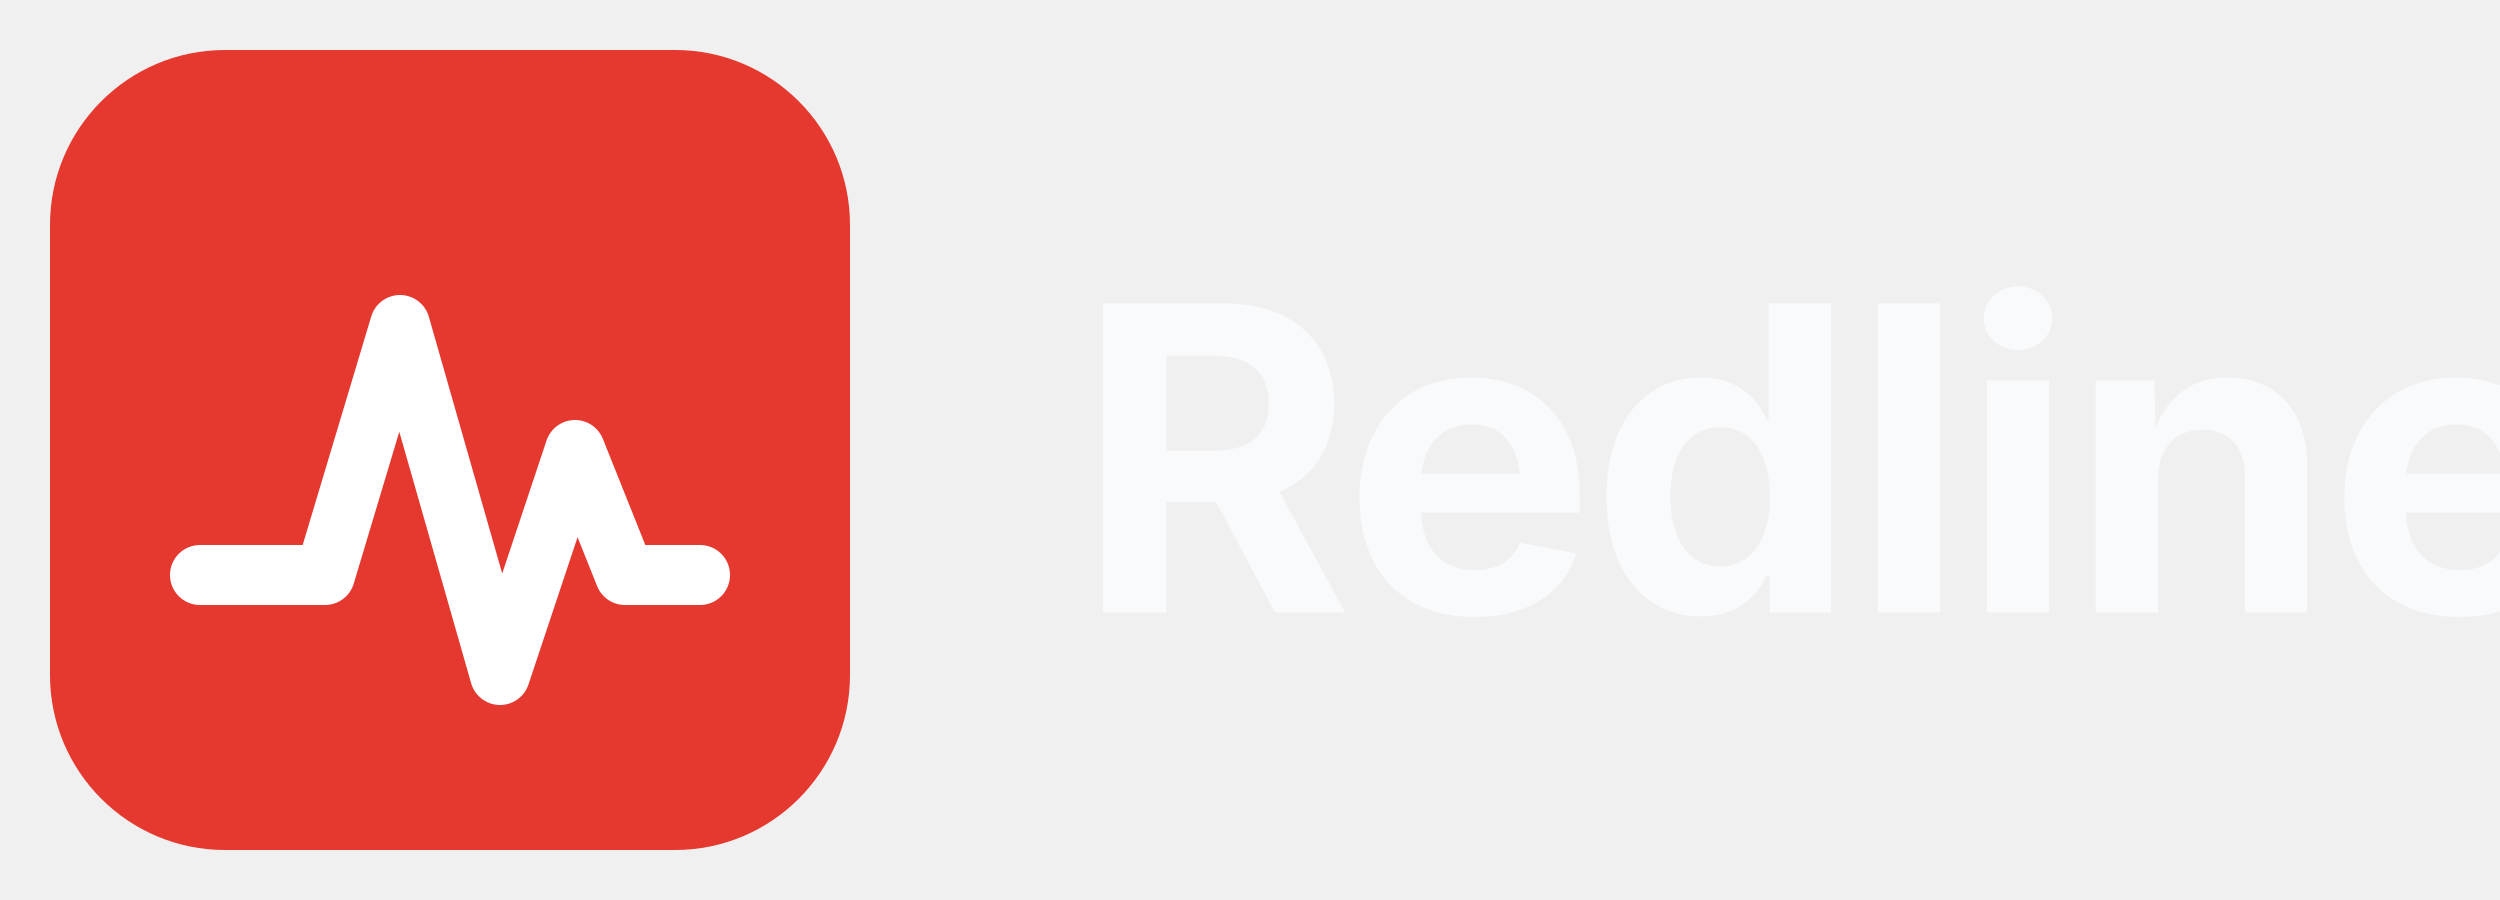
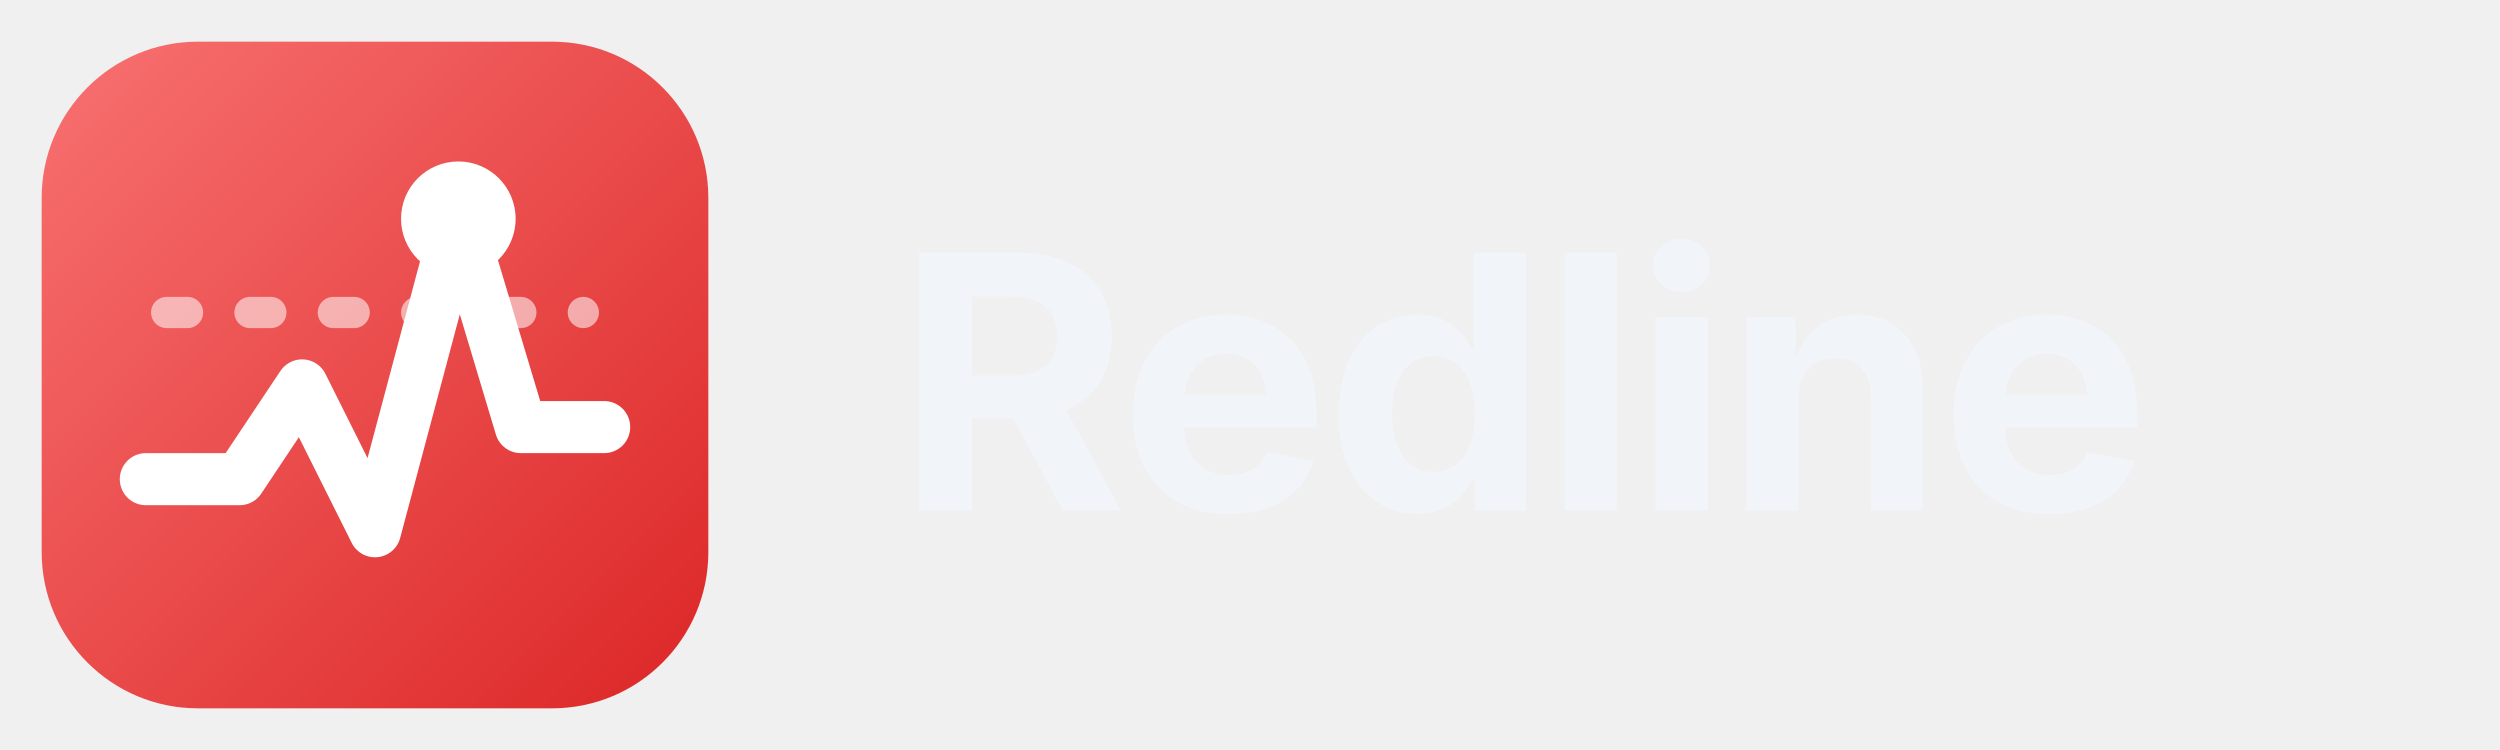
- <svg xmlns="http://www.w3.org/2000/svg" viewBox="0 0 200 72" role="img" aria-label="Redline">
-   <g transform="translate(4 4) scale(2)">
-     <rect width="32" height="32" rx="7" fill="#e5392f" />
-     <path d="M6 21h5l3-10 4 14 3-9 2 5h3" fill="none" stroke="#fff" stroke-width="2.4" stroke-linecap="round" stroke-linejoin="round" />
+ <svg xmlns="http://www.w3.org/2000/svg" viewBox="0 0 240 72" role="img" aria-label="Redline">
+   <defs>
+     <linearGradient id="rl-bg" x1="0" y1="0" x2="1" y2="1">
+       <stop offset="0" stop-color="#f87171" />
+       <stop offset="1" stop-color="#dc2626" />
+     </linearGradient>
+   </defs>
+   <g transform="translate(4 4)">
+     <rect width="64" height="64" rx="15" fill="url(#rl-bg)" />
+     <path d="M12 26 H52" stroke="#fff" stroke-opacity=".55" stroke-width="3" stroke-linecap="round" stroke-dasharray="2 6" />
+     <path d="M10 42 H19 L25 33 L32 47 L40 17 L46 37 H54" fill="none" stroke="#fff" stroke-width="5" stroke-linecap="round" stroke-linejoin="round" />
+     <circle cx="40" cy="17" r="5.5" fill="#fff" />
  </g>
-   <text x="86" y="49" font-family="Inter, -apple-system, BlinkMacSystemFont, 'Segoe UI', Helvetica, Arial, sans-serif" font-size="34" font-weight="700" letter-spacing="-0.5" fill="#f8fafc">Redline</text>
+   <text x="86" y="49" font-family="Inter, -apple-system, BlinkMacSystemFont, 'Segoe UI', Helvetica, Arial, sans-serif" font-size="34" font-weight="700" letter-spacing="-0.5" fill="#f1f5f9">Redline</text>
</svg>
